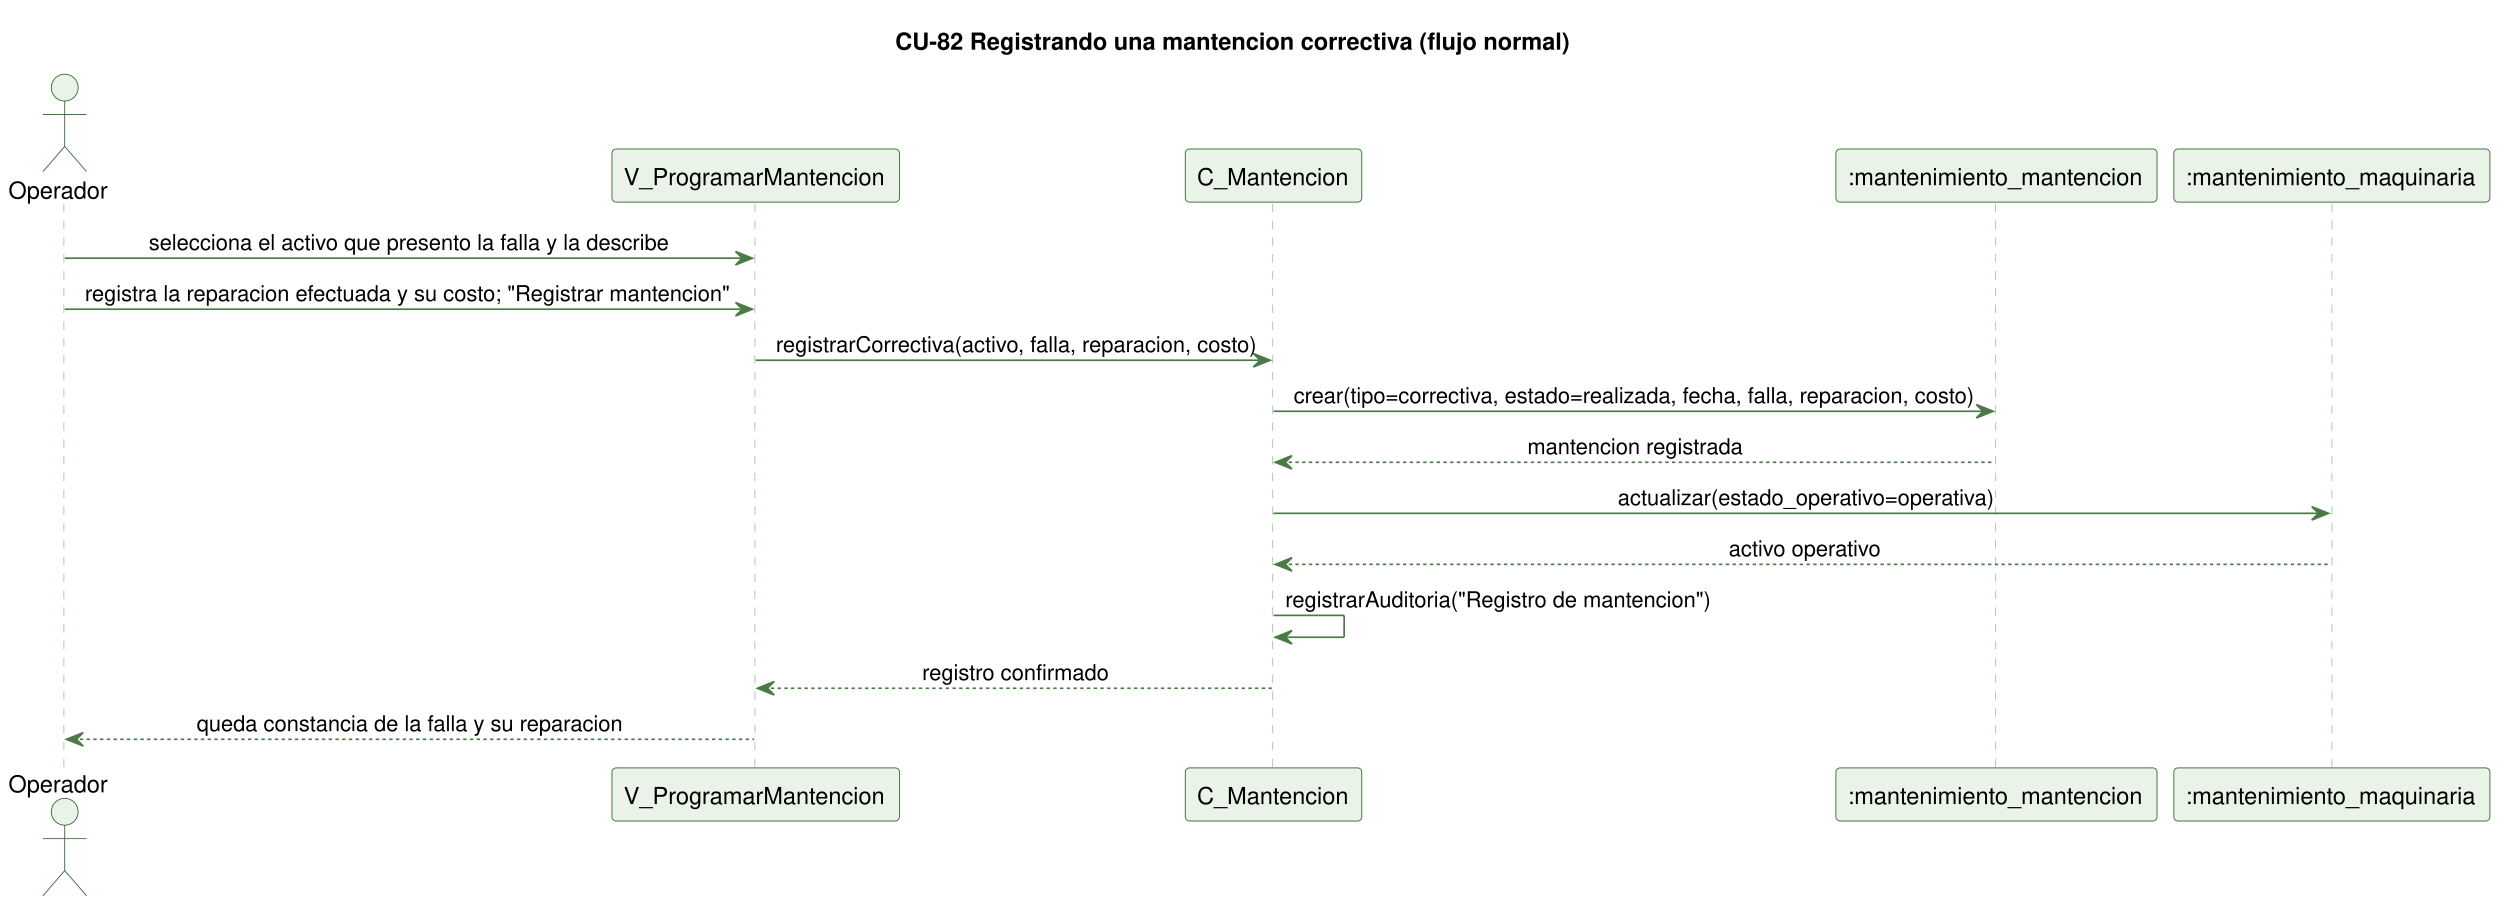
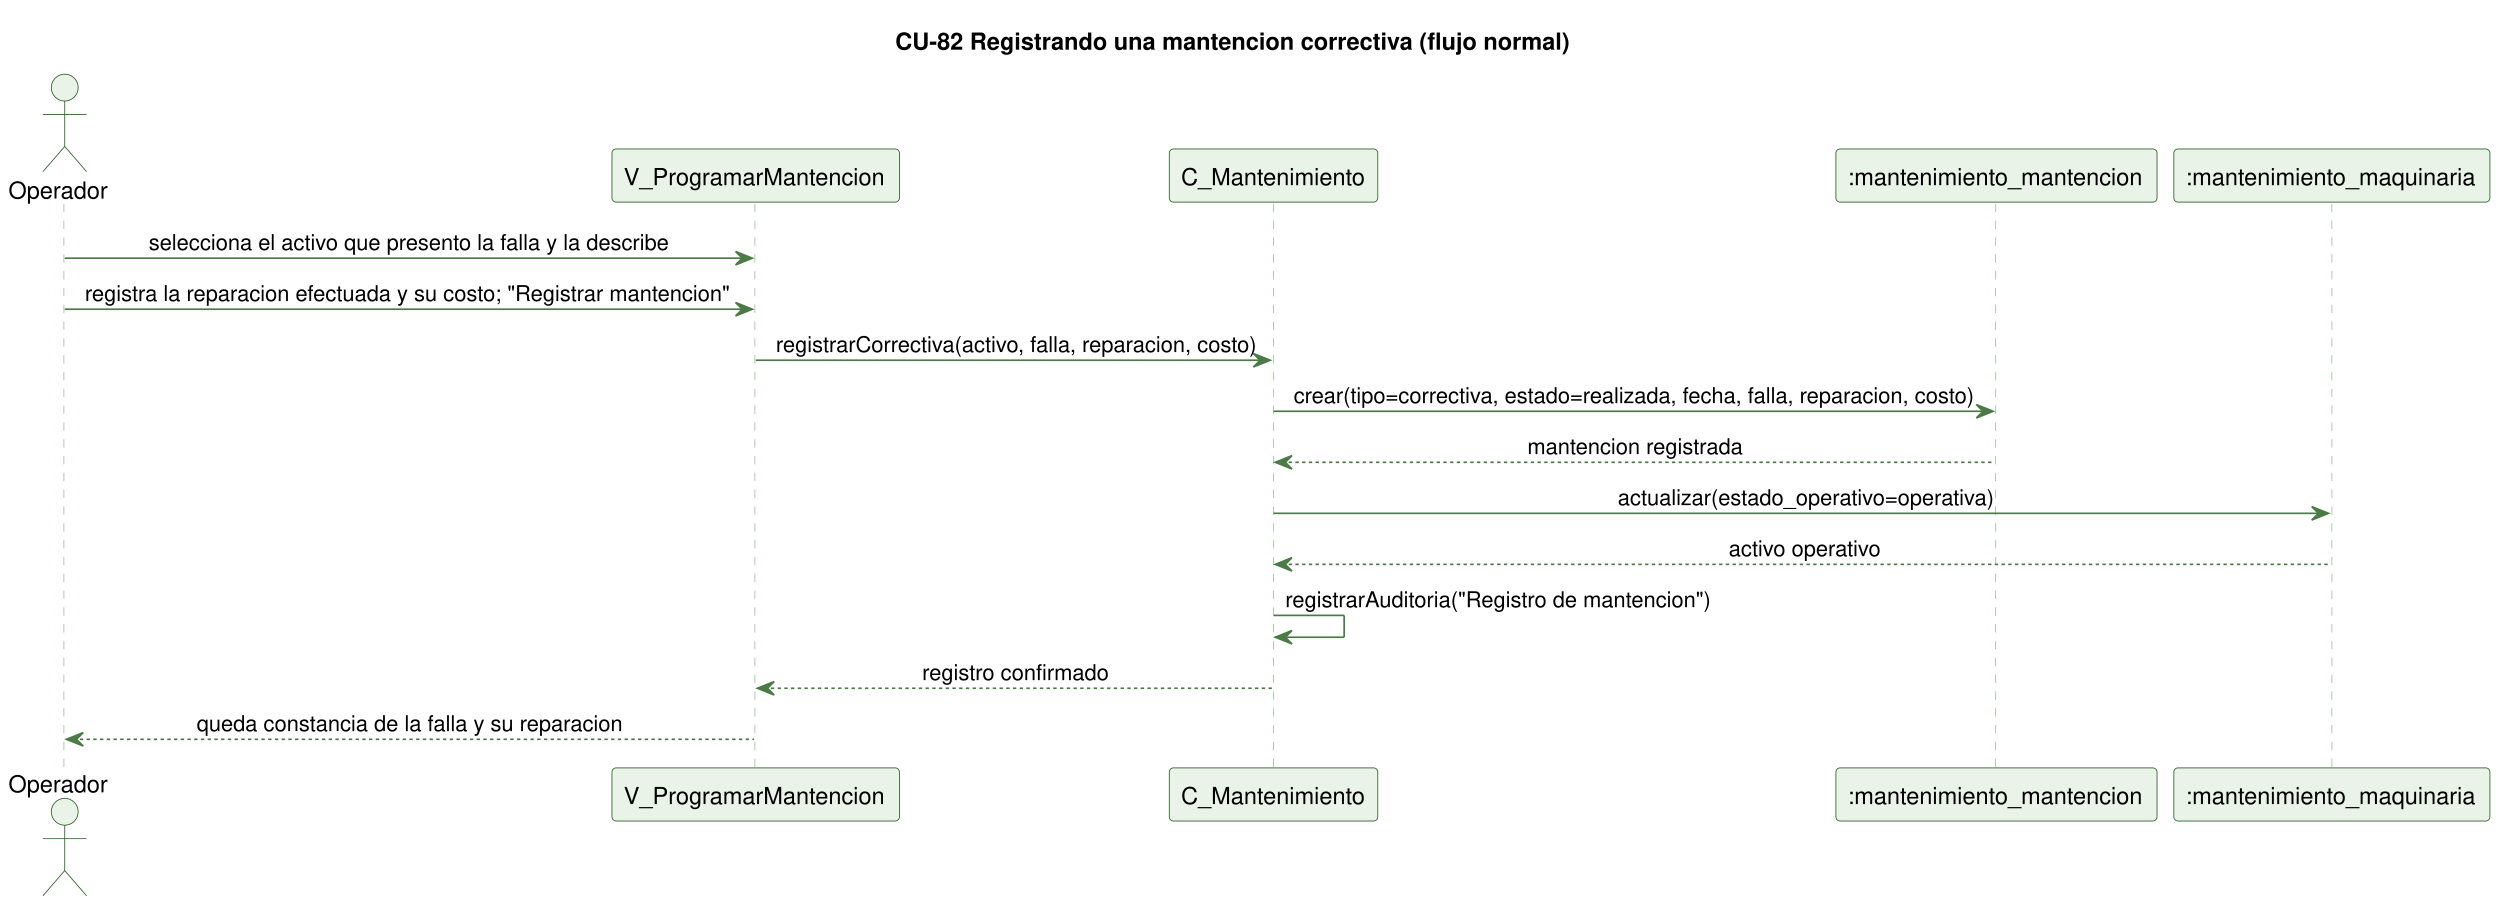
<svg xmlns="http://www.w3.org/2000/svg" contentStyleType="text/css" height="539px" preserveAspectRatio="none" style="width:1487px;height:539px;background:#FFFFFF;" version="1.1" viewBox="0 0 1487 539" width="1487px" zoomAndPan="magnify">
  <defs />
  <g>
    <text fill="#000000" font-family="Helvetica" font-size="14" font-weight="bold" lengthAdjust="spacing" textLength="420" x="532.5" y="29.533">CU-82 Registrando una mantencion correctiva (flujo normal)</text>
    <line style="stroke:#9CC49A;stroke-width:0.5;stroke-dasharray:5.0,5.0;" x1="38" x2="38" y1="121.219" y2="457.734" />
    <line style="stroke:#9CC49A;stroke-width:0.5;stroke-dasharray:5.0,5.0;" x1="449" x2="449" y1="121.219" y2="457.734" />
-     <line style="stroke:#9CC49A;stroke-width:0.5;stroke-dasharray:5.0,5.0;" x1="757" x2="757" y1="121.219" y2="457.734" />
+     <line style="stroke:#9CC49A;stroke-width:0.5;stroke-dasharray:5.0,5.0;" x1="757.5" x2="757.5" y1="121.219" y2="457.734" />
    <line style="stroke:#9CC49A;stroke-width:0.5;stroke-dasharray:5.0,5.0;" x1="1187" x2="1187" y1="121.219" y2="457.734" />
    <line style="stroke:#9CC49A;stroke-width:0.5;stroke-dasharray:5.0,5.0;" x1="1387" x2="1387" y1="121.219" y2="457.734" />
    <text fill="#000000" font-family="Helvetica" font-size="14" lengthAdjust="spacing" textLength="61" x="5" y="118.143">Operador</text>
    <ellipse cx="38.5" cy="52.109" fill="#EAF3E7" rx="8" ry="8" style="stroke:#2E5E2A;stroke-width:0.5;" />
    <path d="M38.5,60.109 L38.5,87.109 M25.5,68.109 L51.5,68.109 M38.5,87.109 L25.5,102.109 M38.5,87.109 L51.5,102.109 " fill="none" style="stroke:#2E5E2A;stroke-width:0.5;" />
    <text fill="#000000" font-family="Helvetica" font-size="14" lengthAdjust="spacing" textLength="61" x="5" y="471.268">Operador</text>
    <ellipse cx="38.5" cy="482.844" fill="#EAF3E7" rx="8" ry="8" style="stroke:#2E5E2A;stroke-width:0.5;" />
    <path d="M38.5,490.844 L38.5,517.844 M25.5,498.844 L51.5,498.844 M38.5,517.844 L25.5,532.844 M38.5,517.844 L51.5,532.844 " fill="none" style="stroke:#2E5E2A;stroke-width:0.5;" />
    <rect fill="#EAF3E7" height="31.609" rx="2.5" ry="2.5" style="stroke:#2E5E2A;stroke-width:0.5;" width="171" x="364" y="88.609" />
    <text fill="#000000" font-family="Helvetica" font-size="14" lengthAdjust="spacing" textLength="157" x="371" y="110.143">V_ProgramarMantencion</text>
    <rect fill="#EAF3E7" height="31.609" rx="2.5" ry="2.5" style="stroke:#2E5E2A;stroke-width:0.5;" width="171" x="364" y="456.734" />
    <text fill="#000000" font-family="Helvetica" font-size="14" lengthAdjust="spacing" textLength="157" x="371" y="478.268">V_ProgramarMantencion</text>
-     <rect fill="#EAF3E7" height="31.609" rx="2.5" ry="2.5" style="stroke:#2E5E2A;stroke-width:0.5;" width="105" x="705" y="88.609" />
-     <text fill="#000000" font-family="Helvetica" font-size="14" lengthAdjust="spacing" textLength="91" x="712" y="110.143">C_Mantencion</text>
-     <rect fill="#EAF3E7" height="31.609" rx="2.5" ry="2.5" style="stroke:#2E5E2A;stroke-width:0.5;" width="105" x="705" y="456.734" />
-     <text fill="#000000" font-family="Helvetica" font-size="14" lengthAdjust="spacing" textLength="91" x="712" y="478.268">C_Mantencion</text>
+     <rect fill="#EAF3E7" height="31.609" rx="2.5" ry="2.5" style="stroke:#2E5E2A;stroke-width:0.5;" width="124" x="695.5" y="88.609" />
+     <text fill="#000000" font-family="Helvetica" font-size="14" lengthAdjust="spacing" textLength="110" x="702.5" y="110.143">C_Mantenimiento</text>
+     <rect fill="#EAF3E7" height="31.609" rx="2.5" ry="2.5" style="stroke:#2E5E2A;stroke-width:0.5;" width="124" x="695.5" y="456.734" />
+     <text fill="#000000" font-family="Helvetica" font-size="14" lengthAdjust="spacing" textLength="110" x="702.5" y="478.268">C_Mantenimiento</text>
    <rect fill="#EAF3E7" height="31.609" rx="2.5" ry="2.5" style="stroke:#2E5E2A;stroke-width:0.5;" width="191" x="1092" y="88.609" />
    <text fill="#000000" font-family="Helvetica" font-size="14" lengthAdjust="spacing" textLength="177" x="1099" y="110.143">:mantenimiento_mantencion</text>
    <rect fill="#EAF3E7" height="31.609" rx="2.5" ry="2.5" style="stroke:#2E5E2A;stroke-width:0.5;" width="191" x="1092" y="456.734" />
    <text fill="#000000" font-family="Helvetica" font-size="14" lengthAdjust="spacing" textLength="177" x="1099" y="478.268">:mantenimiento_mantencion</text>
    <rect fill="#EAF3E7" height="31.609" rx="2.5" ry="2.5" style="stroke:#2E5E2A;stroke-width:0.5;" width="188" x="1293" y="88.609" />
    <text fill="#000000" font-family="Helvetica" font-size="14" lengthAdjust="spacing" textLength="174" x="1300" y="110.143">:mantenimiento_maquinaria</text>
    <rect fill="#EAF3E7" height="31.609" rx="2.5" ry="2.5" style="stroke:#2E5E2A;stroke-width:0.5;" width="188" x="1293" y="456.734" />
    <text fill="#000000" font-family="Helvetica" font-size="14" lengthAdjust="spacing" textLength="174" x="1300" y="478.268">:mantenimiento_maquinaria</text>
    <polygon fill="#4B7A46" points="437.5,149.57,447.5,153.57,437.5,157.57,441.5,153.57" style="stroke:#4B7A46;stroke-width:1.0;" />
    <line style="stroke:#4B7A46;stroke-width:1.0;" x1="38.5" x2="443.5" y1="153.57" y2="153.57" />
    <text fill="#000000" font-family="Helvetica" font-size="13" lengthAdjust="spacing" textLength="311" x="88.5" y="148.714">selecciona el activo que presento la falla y la describe</text>
    <polygon fill="#4B7A46" points="437.5,179.922,447.5,183.922,437.5,187.922,441.5,183.922" style="stroke:#4B7A46;stroke-width:1.0;" />
    <line style="stroke:#4B7A46;stroke-width:1.0;" x1="38.5" x2="443.5" y1="183.922" y2="183.922" />
    <text fill="#000000" font-family="Helvetica" font-size="13" lengthAdjust="spacing" textLength="387" x="50.5" y="179.065">registra la reparacion efectuada y su costo; "Registrar mantencion"</text>
    <polygon fill="#4B7A46" points="745.5,210.273,755.5,214.273,745.5,218.273,749.5,214.273" style="stroke:#4B7A46;stroke-width:1.0;" />
    <line style="stroke:#4B7A46;stroke-width:1.0;" x1="449.5" x2="751.5" y1="214.273" y2="214.273" />
    <text fill="#000000" font-family="Helvetica" font-size="13" lengthAdjust="spacing" textLength="284" x="461.5" y="209.417">registrarCorrectiva(activo, falla, reparacion, costo)</text>
    <polygon fill="#4B7A46" points="1175.5,240.625,1185.5,244.625,1175.5,248.625,1179.5,244.625" style="stroke:#4B7A46;stroke-width:1.0;" />
    <line style="stroke:#4B7A46;stroke-width:1.0;" x1="757.5" x2="1181.5" y1="244.625" y2="244.625" />
    <text fill="#000000" font-family="Helvetica" font-size="13" lengthAdjust="spacing" textLength="406" x="769.5" y="239.769">crear(tipo=correctiva, estado=realizada, fecha, falla, reparacion, costo)</text>
    <polygon fill="#4B7A46" points="768.5,270.977,758.5,274.977,768.5,278.977,764.5,274.977" style="stroke:#4B7A46;stroke-width:1.0;" />
    <line style="stroke:#4B7A46;stroke-width:1.0;stroke-dasharray:2.0,2.0;" x1="762.5" x2="1186.5" y1="274.977" y2="274.977" />
    <text fill="#000000" font-family="Helvetica" font-size="13" lengthAdjust="spacing" textLength="128" x="908.5" y="270.12">mantencion registrada</text>
    <polygon fill="#4B7A46" points="1375,301.328,1385,305.328,1375,309.328,1379,305.328" style="stroke:#4B7A46;stroke-width:1.0;" />
    <line style="stroke:#4B7A46;stroke-width:1.0;" x1="757.5" x2="1381" y1="305.328" y2="305.328" />
    <text fill="#000000" font-family="Helvetica" font-size="13" lengthAdjust="spacing" textLength="220" x="962.25" y="300.472">actualizar(estado_operativo=operativa)</text>
    <polygon fill="#4B7A46" points="768.5,331.68,758.5,335.68,768.5,339.68,764.5,335.68" style="stroke:#4B7A46;stroke-width:1.0;" />
    <line style="stroke:#4B7A46;stroke-width:1.0;stroke-dasharray:2.0,2.0;" x1="762.5" x2="1386" y1="335.68" y2="335.68" />
    <text fill="#000000" font-family="Helvetica" font-size="13" lengthAdjust="spacing" textLength="88" x="1028.25" y="330.823">activo operativo</text>
    <line style="stroke:#4B7A46;stroke-width:1.0;" x1="757.5" x2="799.5" y1="366.031" y2="366.031" />
    <line style="stroke:#4B7A46;stroke-width:1.0;" x1="799.5" x2="799.5" y1="366.031" y2="379.031" />
    <line style="stroke:#4B7A46;stroke-width:1.0;" x1="758.5" x2="799.5" y1="379.031" y2="379.031" />
    <polygon fill="#4B7A46" points="768.5,375.031,758.5,379.031,768.5,383.031,764.5,379.031" style="stroke:#4B7A46;stroke-width:1.0;" />
    <text fill="#000000" font-family="Helvetica" font-size="13" lengthAdjust="spacing" textLength="253" x="764.5" y="361.175">registrarAuditoria("Registro de mantencion")</text>
    <polygon fill="#4B7A46" points="460.5,405.383,450.5,409.383,460.5,413.383,456.5,409.383" style="stroke:#4B7A46;stroke-width:1.0;" />
    <line style="stroke:#4B7A46;stroke-width:1.0;stroke-dasharray:2.0,2.0;" x1="454.5" x2="756.5" y1="409.383" y2="409.383" />
    <text fill="#000000" font-family="Helvetica" font-size="13" lengthAdjust="spacing" textLength="110" x="548.5" y="404.526">registro confirmado</text>
    <polygon fill="#4B7A46" points="49.5,435.734,39.5,439.734,49.5,443.734,45.5,439.734" style="stroke:#4B7A46;stroke-width:1.0;" />
    <line style="stroke:#4B7A46;stroke-width:1.0;stroke-dasharray:2.0,2.0;" x1="43.5" x2="448.5" y1="439.734" y2="439.734" />
    <text fill="#000000" font-family="Helvetica" font-size="13" lengthAdjust="spacing" textLength="254" x="117" y="434.878">queda constancia de la falla y su reparacion</text>
  </g>
</svg>
